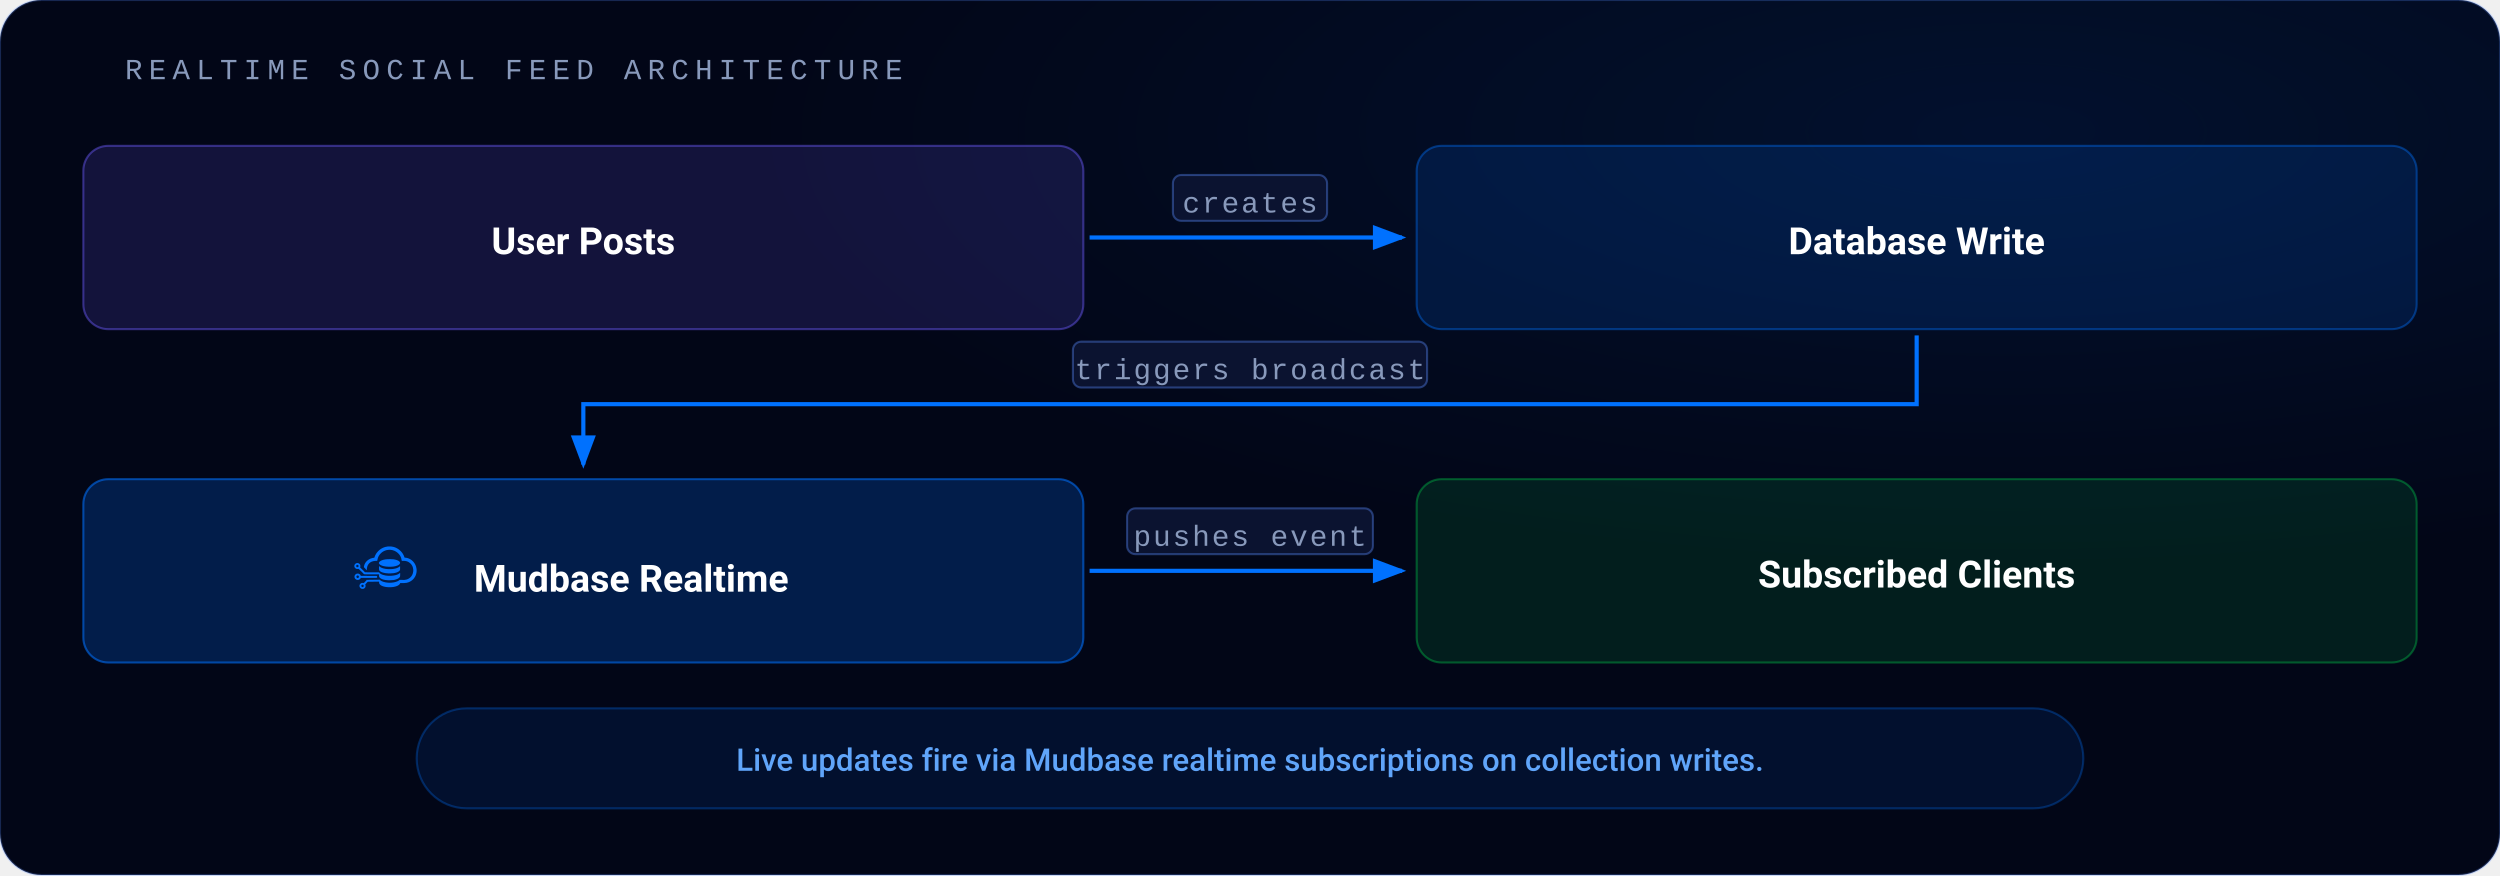
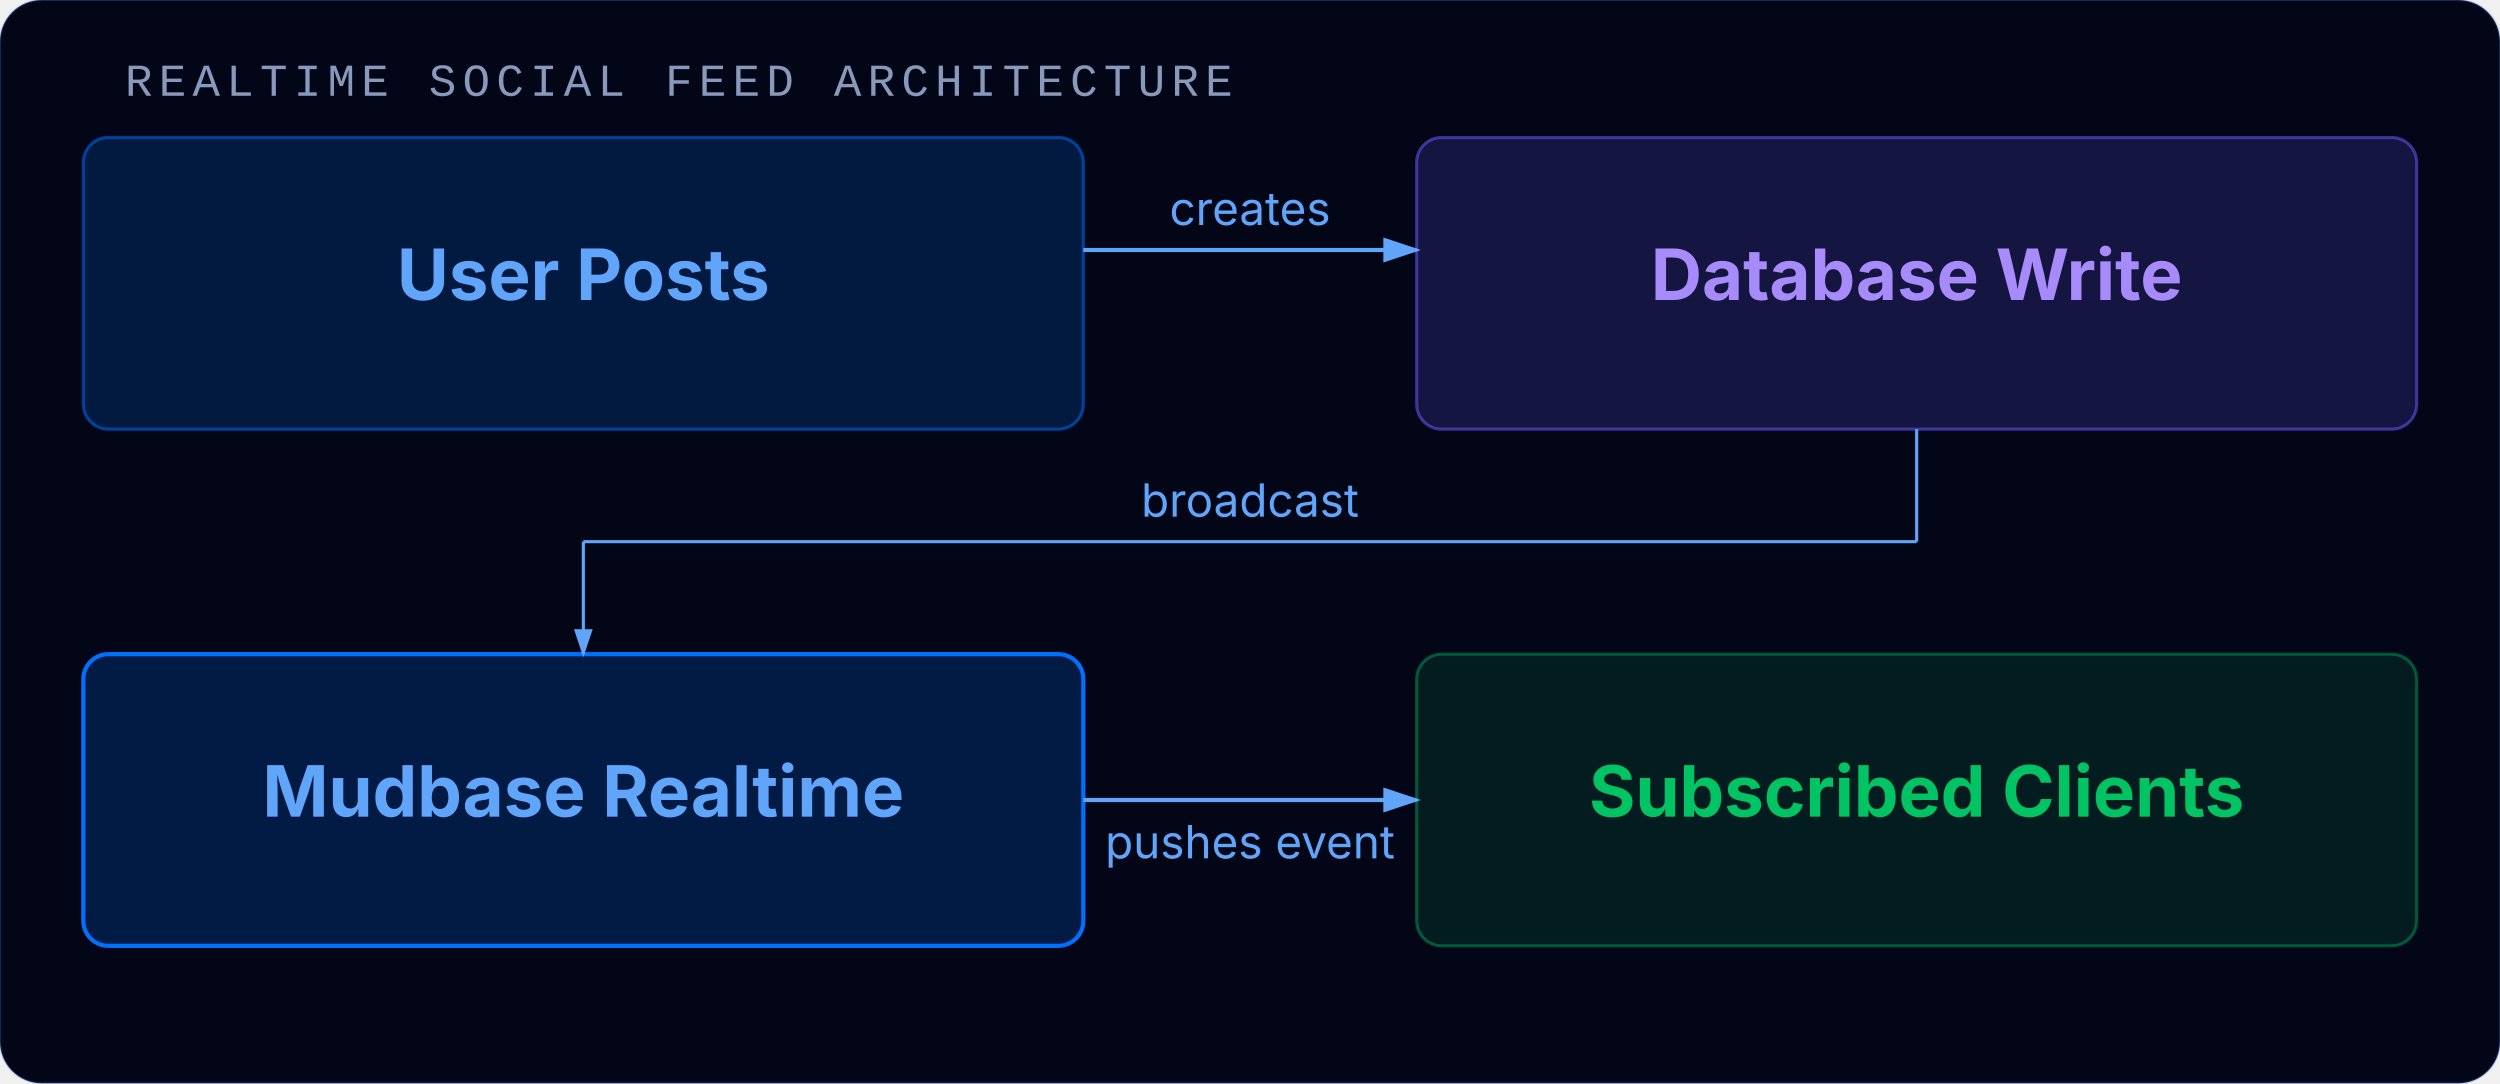
- <svg xmlns="http://www.w3.org/2000/svg" viewBox="0 0 1200 420" width="1200" height="420" role="img" aria-label="Realtime social feed architecture: database write triggers a broadcast, Mudbase Realtime delivers live post events to subscribed clients over WebSocket.">
+ <svg xmlns="http://www.w3.org/2000/svg" viewBox="0 0 1200 520" width="1200" height="520" role="img" aria-label="Realtime social feed architecture: user posts trigger a database write, Mudbase Realtime broadcasts to subscribed clients.">
  <defs>
-     <symbol id="mb-glyph" viewBox="4 82 508 347">
-       <g fill="#0071FE" fill-rule="evenodd">
-         <path d="M511.62,279.59C511.56,281.50 511.89,285.08 511.26,289.63C510.63,294.18 509.09,302.10 507.84,306.90C506.58,311.70 505.05,315.18 503.74,318.43C502.43,321.68 501.91,322.98 499.97,326.41C498.03,329.85 494.04,336.13 492.10,339.04C490.15,341.95 490.18,341.72 488.30,343.87C486.43,346.01 483.48,349.33 480.83,351.89C478.18,354.45 475.80,356.71 472.40,359.22C469.01,361.72 463.77,364.96 460.47,366.91C457.18,368.86 455.50,369.65 452.63,370.94C449.75,372.23 447.02,373.44 443.22,374.66C439.42,375.88 435.64,377.32 429.83,378.26C424.02,379.20 416.66,379.98 408.36,380.31C400.07,380.63 385.09,379.98 380.04,380.23C374.99,380.47 378.73,380.88 378.07,381.76C377.41,382.64 376.98,384.08 376.08,385.51C375.18,386.95 373.85,388.96 372.68,390.37C371.51,391.78 370.36,392.82 369.04,393.98C367.72,395.13 366.65,396.05 364.74,397.30C362.83,398.56 359.62,400.41 357.57,401.51C355.53,402.61 355.27,402.81 352.45,403.89C349.63,404.97 345.03,406.70 340.65,407.97C336.27,409.23 330.12,410.69 326.17,411.49C322.21,412.28 320.52,412.36 316.92,412.74C313.33,413.11 308.67,413.55 304.58,413.74C300.49,413.94 296.70,413.90 292.38,413.89C288.05,413.88 282.97,413.88 278.64,413.68C274.30,413.48 269.71,413.04 266.37,412.69C263.02,412.35 262.55,412.41 258.58,411.61C254.62,410.80 246.61,408.95 242.58,407.86C238.54,406.77 237.18,406.19 234.37,405.07C231.56,403.94 228.11,402.35 225.71,401.10C223.31,399.86 221.69,398.81 219.97,397.59C218.25,396.37 216.77,395.06 215.40,393.78C214.04,392.50 212.97,391.47 211.78,389.90C210.60,388.34 209.06,386.25 208.28,384.40C207.51,382.56 207.45,381.17 207.11,378.81C206.78,376.45 206.62,371.84 206.30,370.26C205.99,368.68 205.79,369.54 205.22,369.34C204.65,369.14 216.51,369.04 202.87,369.05C189.23,369.06 137.76,369.29 123.37,369.39C108.99,369.48 118.02,369.51 116.55,369.63C115.08,369.74 115.28,369.72 114.54,370.10C113.80,370.48 113.15,370.94 112.09,371.91C111.04,372.87 111.13,372.69 108.22,375.91C105.30,379.12 96.91,388.28 94.61,391.17C92.31,394.06 94.09,391.81 94.44,393.26C94.78,394.71 96.26,398.10 96.68,399.88C97.11,401.66 97.08,402.30 96.99,403.94C96.89,405.57 96.65,407.70 96.11,409.67C95.56,411.64 94.74,413.99 93.72,415.78C92.70,417.57 91.07,419.23 89.99,420.43C88.91,421.62 88.66,421.96 87.26,422.94C85.85,423.93 82.85,425.66 81.54,426.35C80.23,427.04 80.77,426.88 79.40,427.09C78.03,427.30 75.50,427.59 73.34,427.62C71.17,427.65 68.03,427.47 66.42,427.27C64.81,427.07 65.13,427.10 63.66,426.40C62.19,425.71 59.24,424.24 57.58,423.10C55.93,421.97 54.94,420.90 53.72,419.60C52.50,418.29 51.35,417.34 50.27,415.29C49.19,413.25 47.84,409.37 47.24,407.32C46.64,405.28 46.50,404.94 46.66,403.02C46.82,401.10 47.62,397.75 48.21,395.78C48.81,393.80 49.27,392.69 50.22,391.15C51.16,389.61 52.74,387.78 53.86,386.55C54.99,385.32 55.45,384.83 56.95,383.76C58.45,382.70 61.47,380.93 62.87,380.19C64.28,379.45 63.51,379.53 65.39,379.32C67.26,379.12 71.44,378.89 74.11,378.97C76.78,379.05 79.93,379.75 81.40,379.82C82.86,379.88 82.22,379.82 82.92,379.36C83.63,378.91 82.05,380.80 85.64,377.08C89.23,373.35 100.48,360.82 104.45,357.01C108.42,353.21 92.00,354.95 109.44,354.25C126.88,353.55 192.09,352.93 209.10,352.83C226.11,352.74 209.91,352.64 211.50,353.69C213.08,354.75 216.45,357.62 218.64,359.17C220.83,360.73 222.41,361.77 224.66,363.03C226.91,364.28 229.01,365.38 232.13,366.68C235.25,367.98 240.40,369.91 243.37,370.82C246.33,371.73 248.21,371.70 249.92,372.14C251.64,372.57 251.71,372.94 253.64,373.42C255.57,373.91 257.07,374.41 261.52,375.05C265.96,375.69 274.93,376.81 280.30,377.25C285.67,377.69 288.93,377.76 293.75,377.71C298.57,377.66 303.89,377.42 309.24,376.93C314.60,376.45 320.30,375.84 325.87,374.81C331.44,373.78 338.10,372.06 342.68,370.75C347.27,369.43 350.35,368.16 353.37,366.93C356.39,365.70 358.41,364.66 360.81,363.38C363.22,362.09 366.17,360.34 367.79,359.23C369.42,358.13 369.34,357.61 370.57,356.75C371.79,355.90 368.63,354.40 375.16,354.09C381.68,353.78 402.82,354.89 409.72,354.90C416.62,354.90 413.16,354.68 416.55,354.11C419.95,353.55 426.20,352.57 430.09,351.53C433.98,350.48 437.01,349.09 439.89,347.83C442.77,346.56 445.09,345.26 447.36,343.93C449.64,342.59 451.70,341.14 453.52,339.83C455.34,338.53 456.31,337.89 458.29,336.10C460.26,334.30 463.56,331.01 465.38,329.06C467.20,327.11 467.94,326.12 469.21,324.40C470.49,322.67 471.72,320.91 473.03,318.72C474.34,316.52 475.73,314.19 477.06,311.24C478.38,308.30 479.74,305.72 480.97,301.03C482.19,296.34 483.83,288.11 484.41,283.10C484.99,278.09 485.09,276.21 484.46,270.99C483.84,265.77 481.93,256.53 480.65,251.79C479.37,247.05 477.93,245.03 476.76,242.55C475.59,240.08 474.89,238.98 473.64,236.92C472.39,234.86 470.56,232.02 469.26,230.18C467.96,228.34 467.60,227.80 465.83,225.86C464.06,223.92 461.69,221.12 458.64,218.55C455.59,215.97 450.66,212.45 447.52,210.42C444.38,208.39 442.60,207.63 439.80,206.38C437.01,205.14 434.58,203.96 430.74,202.95C426.91,201.93 422.98,200.82 416.79,200.28C410.61,199.74 397.85,199.89 393.63,199.71C389.42,199.52 392.06,199.51 391.51,199.17C390.97,198.84 390.68,198.34 390.34,197.72C390.01,197.09 389.91,197.57 389.51,195.43C389.11,193.29 388.41,187.50 387.93,184.88C387.45,182.25 387.44,182.23 386.63,179.68C385.82,177.14 384.15,172.31 383.08,169.61C382.01,166.91 381.47,165.84 380.22,163.47C378.97,161.10 376.88,157.48 375.57,155.36C374.27,153.25 373.58,152.38 372.40,150.79C371.22,149.20 370.33,147.88 368.50,145.81C366.67,143.74 363.95,140.80 361.43,138.38C358.91,135.96 356.13,133.45 353.40,131.29C350.66,129.13 347.67,127.11 345.02,125.42C342.37,123.74 340.03,122.49 337.50,121.18C334.98,119.88 333.77,119.04 329.87,117.57C325.97,116.10 319.46,113.61 314.08,112.35C308.71,111.10 301.89,110.48 297.64,110.05C293.39,109.62 293.00,109.46 288.57,109.77C284.14,110.07 275.09,111.27 271.07,111.88C267.05,112.49 266.99,112.70 264.48,113.41C261.96,114.13 259.09,114.99 256.00,116.19C252.90,117.38 248.92,119.10 245.90,120.58C242.88,122.06 239.92,123.88 237.88,125.07C235.85,126.26 236.00,126.02 233.68,127.74C231.36,129.47 227.52,132.12 223.97,135.41C220.42,138.69 215.59,143.53 212.37,147.43C209.14,151.33 206.57,155.67 204.63,158.82C202.70,161.97 202.10,163.32 200.77,166.33C199.44,169.33 197.92,172.65 196.66,176.84C195.39,181.04 193.90,188.11 193.19,191.51C192.49,194.90 192.71,195.96 192.41,197.22C192.11,198.48 191.96,198.63 191.39,199.07C190.81,199.52 191.64,199.71 188.95,199.89C186.26,200.07 180.13,199.77 175.24,200.17C170.35,200.57 164.39,201.27 159.61,202.30C154.82,203.33 150.13,204.98 146.53,206.35C142.94,207.71 140.29,209.25 138.06,210.50C135.83,211.75 134.58,212.85 133.17,213.86C131.76,214.87 131.18,215.13 129.61,216.55C128.05,217.97 125.75,220.10 123.80,222.37C121.86,224.63 119.58,227.63 117.94,230.13C116.29,232.63 115.15,234.74 113.93,237.36C112.70,239.99 111.62,242.01 110.56,245.87C109.50,249.73 108.22,255.78 107.59,260.53C106.97,265.29 107.05,271.98 106.82,274.39C106.60,276.79 106.49,274.89 106.23,274.97C105.98,275.06 105.82,275.25 105.26,274.91C104.71,274.57 104.81,275.00 102.89,272.92C100.97,270.84 96.77,265.69 93.77,262.42C90.77,259.15 86.58,255.21 84.88,253.30C83.19,251.40 83.87,251.72 83.59,250.98C83.30,250.24 83.05,250.40 83.17,248.87C83.29,247.33 83.52,244.91 84.30,241.74C85.09,238.57 86.67,233.21 87.90,229.84C89.14,226.47 90.51,223.87 91.71,221.53C92.91,219.19 93.66,217.97 95.11,215.80C96.57,213.63 98.64,210.75 100.44,208.50C102.24,206.26 103.62,204.58 105.89,202.33C108.17,200.08 111.91,196.83 114.07,195.01C116.23,193.18 116.15,193.13 118.84,191.40C121.53,189.68 126.97,186.39 130.22,184.66C133.47,182.93 134.88,182.30 138.35,181.04C141.81,179.77 147.77,177.98 151.01,177.08C154.25,176.17 155.41,175.98 157.79,175.61C160.17,175.24 163.69,175.13 165.29,174.86C166.89,174.58 166.82,174.41 167.40,173.96C167.98,173.52 168.31,173.33 168.76,172.19C169.20,171.06 169.42,168.90 170.07,167.14C170.73,165.38 172.05,163.20 172.69,161.63C173.33,160.06 172.44,160.80 173.92,157.73C175.40,154.67 178.94,147.57 181.56,143.25C184.17,138.92 186.44,135.73 189.61,131.79C192.77,127.86 196.73,123.42 200.55,119.61C204.37,115.80 208.60,112.06 212.52,108.96C216.44,105.85 219.98,103.44 224.05,100.99C228.11,98.53 233.28,95.96 236.90,94.22C240.53,92.47 242.47,91.72 245.80,90.49C249.13,89.25 251.79,88.04 256.87,86.81C261.96,85.58 271.83,83.82 276.32,83.13C280.80,82.43 279.23,82.68 283.80,82.63C288.36,82.59 297.85,82.40 303.70,82.86C309.55,83.33 315.24,84.76 318.89,85.42C322.54,86.08 322.62,85.99 325.60,86.84C328.58,87.69 333.49,89.30 336.78,90.53C340.07,91.76 341.89,92.50 345.34,94.22C348.79,95.94 353.59,98.45 357.48,100.83C361.37,103.21 364.46,105.11 368.68,108.50C372.91,111.90 379.18,117.64 382.83,121.23C386.49,124.82 388.12,127.00 390.62,130.07C393.11,133.14 395.25,135.66 397.79,139.64C400.33,143.62 403.89,150.18 405.86,153.95C407.83,157.73 408.58,159.52 409.64,162.30C410.69,165.08 411.53,168.91 412.18,170.63C412.84,172.35 413.04,172.13 413.58,172.60C414.13,173.08 412.63,172.99 415.47,173.47C418.30,173.94 427.01,174.89 430.60,175.46C434.19,176.04 434.57,176.22 437.01,176.93C439.45,177.63 442.35,178.56 445.25,179.69C448.15,180.81 451.68,182.36 454.39,183.67C457.09,184.99 459.11,186.14 461.48,187.58C463.85,189.03 466.05,190.47 468.59,192.35C471.12,194.23 474.05,196.49 476.69,198.88C479.32,201.26 482.46,204.54 484.42,206.65C486.37,208.75 486.50,208.92 488.43,211.51C490.37,214.09 494.11,219.20 496.03,222.16C497.95,225.11 498.66,226.65 499.96,229.23C501.26,231.80 502.56,234.44 503.83,237.61C505.09,240.78 506.57,244.81 507.54,248.28C508.51,251.74 509.01,255.13 509.65,258.41C510.29,261.70 511.05,264.73 511.38,268.01C511.70,271.29 511.58,276.19 511.62,278.12C511.66,280.05 511.67,277.67 511.62,279.59ZM290.95,357.63C288.98,357.60 285.00,357.84 279.27,357.44C273.55,357.04 263.08,356.19 256.59,355.22C250.11,354.24 244.79,352.83 240.34,351.60C235.89,350.36 232.89,349.07 229.88,347.81C226.87,346.55 224.55,345.33 222.27,344.05C219.98,342.77 217.84,341.37 216.17,340.14C214.51,338.91 213.60,338.15 212.27,336.67C210.94,335.19 209.20,333.41 208.18,331.26C207.16,329.11 206.55,327.12 206.15,323.79C205.75,320.46 205.95,313.55 205.79,311.27C205.64,308.99 205.51,310.38 205.23,310.09C204.94,309.79 220.05,309.62 204.07,309.49C188.10,309.36 128.13,309.38 109.38,309.29C90.63,309.20 95.26,309.09 91.57,308.97C87.89,308.84 88.62,308.78 87.27,308.54C85.93,308.30 84.82,308.35 83.51,307.55C82.21,306.75 82.15,306.58 79.43,303.76C76.71,300.94 73.57,296.93 67.17,290.64C60.78,284.35 45.76,270.25 41.04,266.02C36.32,261.80 40.69,265.31 38.87,265.29C37.05,265.27 32.80,265.92 30.13,265.91C27.46,265.89 25.33,266.00 22.86,265.20C20.39,264.41 17.15,262.33 15.30,261.13C13.46,259.94 12.93,259.28 11.78,258.03C10.63,256.79 9.39,255.44 8.40,253.67C7.40,251.89 6.34,249.14 5.80,247.38C5.27,245.63 5.22,244.87 5.18,243.12C5.14,241.37 5.05,239.12 5.57,236.88C6.09,234.65 7.22,231.70 8.29,229.73C9.36,227.76 10.67,226.44 12.01,225.07C13.34,223.70 14.38,222.67 16.31,221.50C18.25,220.33 21.53,218.76 23.63,218.07C25.73,217.38 27.19,217.46 28.91,217.38C30.63,217.30 32.47,217.39 33.96,217.60C35.46,217.82 36.19,217.98 37.88,218.68C39.57,219.39 42.24,220.58 44.10,221.84C45.96,223.10 47.72,224.78 49.06,226.26C50.39,227.73 51.34,229.18 52.13,230.69C52.92,232.19 53.43,233.22 53.79,235.27C54.16,237.32 54.29,240.92 54.30,242.99C54.31,245.06 54.13,246.09 53.86,247.67C53.58,249.24 52.76,251.31 52.67,252.43C52.58,253.55 48.42,249.48 53.30,254.38C58.18,259.29 75.67,275.63 81.96,281.85C88.25,288.08 89.19,289.93 91.06,291.76C92.92,293.58 74.24,292.59 93.14,292.80C112.04,293.00 185.51,292.75 204.44,292.98C223.38,293.21 205.58,293.09 206.75,294.18C207.93,295.28 209.91,297.97 211.50,299.56C213.10,301.15 213.62,301.98 216.34,303.72C219.06,305.46 224.31,308.33 227.82,309.99C231.32,311.65 232.14,312.19 237.38,313.68C242.61,315.18 252.61,317.75 259.23,318.96C265.85,320.18 272.97,320.59 277.10,320.97C281.22,321.35 279.78,321.19 283.98,321.24C288.18,321.29 297.98,321.32 302.30,321.25C306.63,321.17 305.92,321.17 309.95,320.78C313.98,320.39 320.73,319.87 326.48,318.91C332.23,317.95 339.56,316.33 344.46,315.02C349.36,313.71 352.66,312.34 355.86,311.05C359.06,309.75 360.98,308.81 363.68,307.24C366.38,305.67 370.06,303.11 372.06,301.63C374.06,300.15 374.85,298.94 375.67,298.36C376.50,297.79 377.03,298.17 377.03,298.17C377.03,298.17 377.71,297.06 377.83,300.26C377.95,303.46 377.94,312.88 377.76,317.37C377.59,321.86 377.20,325.00 376.77,327.21C376.34,329.42 375.85,329.46 375.17,330.61C374.48,331.75 374.28,332.43 372.65,334.09C371.03,335.76 367.48,338.94 365.41,340.59C363.33,342.25 362.35,342.85 360.20,344.01C358.05,345.17 355.82,346.26 352.51,347.58C349.20,348.89 345.26,350.56 340.35,351.91C335.43,353.27 331.24,354.76 323.02,355.71C314.81,356.66 296.41,357.31 291.06,357.63C285.72,357.95 292.91,357.66 290.95,357.63ZM296.07,247.75C294.61,247.75 292.93,248.04 287.41,247.77C281.88,247.51 270.00,246.92 262.92,246.15C255.84,245.38 249.87,244.17 244.92,243.14C239.97,242.11 237.25,241.32 233.23,239.96C229.21,238.60 223.79,236.37 220.81,235.00C217.83,233.63 216.95,232.84 215.33,231.73C213.72,230.62 212.27,229.40 211.10,228.33C209.94,227.27 209.16,226.42 208.34,225.35C207.52,224.27 206.78,223.14 206.19,221.87C205.60,220.61 205.02,218.78 204.81,217.76C204.61,216.74 204.67,216.71 204.94,215.75C205.21,214.79 205.82,213.14 206.42,211.98C207.01,210.83 207.49,210.03 208.51,208.82C209.52,207.60 210.48,206.31 212.51,204.70C214.54,203.08 217.81,200.72 220.68,199.12C223.56,197.52 226.41,196.36 229.77,195.08C233.13,193.79 236.34,192.57 240.84,191.41C245.35,190.24 252.09,188.88 256.78,188.10C261.48,187.31 263.76,187.04 269.01,186.69C274.26,186.33 283.12,186.09 288.26,185.97C293.40,185.85 294.23,185.83 299.86,185.99C305.48,186.14 316.70,186.48 322.03,186.91C327.36,187.35 328.06,187.81 331.86,188.58C335.65,189.35 340.67,190.31 344.79,191.52C348.92,192.73 353.52,194.58 356.59,195.85C359.66,197.11 361.21,197.98 363.20,199.11C365.19,200.24 366.93,201.38 368.55,202.64C370.16,203.90 371.64,205.24 372.90,206.67C374.15,208.10 375.39,209.96 376.09,211.23C376.78,212.49 376.90,213.14 377.07,214.24C377.25,215.34 377.22,216.77 377.14,217.83C377.05,218.89 377.41,219.08 376.56,220.62C375.71,222.17 373.87,225.14 372.04,227.10C370.20,229.06 367.48,231.00 365.56,232.37C363.64,233.74 362.52,234.32 360.51,235.32C358.50,236.33 356.88,237.18 353.47,238.41C350.06,239.64 345.00,241.48 340.04,242.73C335.08,243.98 328.59,245.19 323.73,245.91C318.86,246.64 315.45,246.77 310.86,247.07C306.27,247.38 298.65,247.63 296.19,247.75C293.72,247.86 297.54,247.74 296.07,247.75ZM297.08,301.75C294.14,301.70 286.18,301.86 279.56,301.48C272.94,301.10 264.12,300.44 257.37,299.44C250.62,298.45 243.81,296.75 239.04,295.52C234.28,294.28 231.95,293.30 228.78,292.03C225.61,290.76 222.65,289.47 220.03,287.91C217.40,286.35 214.60,283.94 213.04,282.65C211.48,281.36 211.49,281.14 210.67,280.15C209.84,279.16 208.79,278.04 208.09,276.72C207.40,275.39 206.86,274.24 206.48,272.21C206.10,270.17 205.92,268.93 205.82,264.50C205.71,260.07 205.81,249.11 205.86,245.65C205.91,242.18 205.93,244.12 206.12,243.69C206.32,243.25 207.00,243.05 207.00,243.05C207.00,243.05 208.45,243.68 209.30,244.38C210.16,245.09 211.03,246.31 212.15,247.29C213.27,248.28 214.36,249.20 216.02,250.30C217.67,251.39 219.69,252.63 222.09,253.84C224.50,255.06 227.15,256.33 230.47,257.59C233.79,258.85 236.90,260.12 242.03,261.41C247.15,262.70 254.94,264.41 261.22,265.34C267.49,266.26 274.53,266.66 279.69,266.98C284.84,267.31 287.81,267.28 292.13,267.27C296.45,267.26 300.46,267.22 305.61,266.92C310.76,266.61 316.79,266.39 323.02,265.45C329.25,264.52 337.90,262.63 343.00,261.31C348.10,260.00 350.54,258.81 353.62,257.56C356.71,256.32 359.08,255.15 361.52,253.83C363.96,252.52 366.44,250.91 368.26,249.69C370.08,248.48 371.33,247.50 372.46,246.52C373.58,245.54 374.33,244.31 375.01,243.83C375.70,243.34 376.59,243.61 376.59,243.61C376.59,243.61 377.17,241.84 377.29,246.01C377.40,250.17 377.34,264.17 377.27,268.61C377.19,273.05 377.17,271.39 376.84,272.65C376.50,273.91 375.99,274.95 375.26,276.20C374.53,277.45 373.57,278.86 372.46,280.14C371.34,281.43 369.80,282.84 368.58,283.89C367.36,284.94 367.46,285.10 365.13,286.44C362.80,287.78 357.38,290.61 354.60,291.91C351.82,293.22 350.23,293.61 348.44,294.25C346.65,294.89 346.29,295.14 343.84,295.78C341.40,296.42 336.80,297.42 333.77,298.08C330.73,298.73 331.75,299.10 325.65,299.71C319.56,300.32 301.96,301.41 297.19,301.75C292.43,302.09 300.02,301.79 297.08,301.75ZM34.44,355.01C33.73,355.01 31.85,355.19 30.32,354.99C28.80,354.79 26.97,354.33 25.27,353.79C23.58,353.25 21.83,352.69 20.17,351.76C18.52,350.83 16.74,349.40 15.36,348.20C13.98,347.00 12.99,346.01 11.88,344.56C10.76,343.12 9.52,341.81 8.64,339.55C7.76,337.28 6.93,333.10 6.58,330.98C6.23,328.87 6.29,328.72 6.54,326.85C6.78,324.97 7.56,321.47 8.06,319.75C8.56,318.02 8.84,317.65 9.54,316.47C10.23,315.30 11.08,314.00 12.23,312.67C13.39,311.35 14.72,309.84 16.47,308.53C18.21,307.22 20.51,305.64 22.73,304.79C24.94,303.94 27.67,303.66 29.73,303.42C31.79,303.18 33.17,303.23 35.08,303.37C36.98,303.52 38.92,303.46 41.17,304.27C43.42,305.08 46.60,306.88 48.58,308.23C50.56,309.59 51.84,310.99 53.06,312.38C54.28,313.76 55.07,315.12 55.89,316.55C56.71,317.98 57.41,320.09 57.98,320.96C58.55,321.83 38.15,321.48 59.31,321.76C80.48,322.03 163.56,322.39 184.96,322.62C206.35,322.85 186.97,322.88 187.69,323.12C188.41,323.36 188.82,323.57 189.27,324.04C189.71,324.51 190.10,325.19 190.37,325.94C190.64,326.69 190.84,327.36 190.91,328.53C190.99,329.71 190.96,331.79 190.82,333.00C190.69,334.22 190.47,335.16 190.13,335.82C189.79,336.48 189.52,336.63 188.77,336.95C188.01,337.28 207.16,337.58 185.60,337.77C164.04,337.96 80.71,337.90 59.43,338.10C38.14,338.29 59.13,337.42 57.89,338.95C56.64,340.47 53.84,345.15 51.94,347.25C50.04,349.35 48.34,350.45 46.48,351.54C44.62,352.64 42.76,353.26 40.77,353.84C38.79,354.41 35.61,354.80 34.55,354.99C33.49,355.19 35.14,355.01 34.44,355.01ZM33.03,339.47C33.77,339.23 36.04,338.79 37.36,338.05C38.69,337.31 40.16,336.03 40.98,335.05C41.81,334.06 42.05,333.41 42.31,332.12C42.57,330.83 42.64,328.68 42.53,327.29C42.42,325.90 42.42,325.00 41.66,323.77C40.91,322.55 39.27,320.80 38.00,319.94C36.74,319.08 35.22,318.85 34.07,318.62C32.93,318.39 32.26,318.37 31.12,318.56C29.98,318.76 28.43,319.04 27.22,319.79C26.02,320.54 24.59,322.20 23.88,323.07C23.16,323.94 23.24,323.96 22.94,325.00C22.64,326.05 22.06,327.86 22.10,329.33C22.14,330.81 22.71,332.69 23.19,333.87C23.68,335.05 24.14,335.63 25.03,336.41C25.91,337.19 27.46,338.06 28.49,338.57C29.52,339.08 30.49,339.31 31.23,339.46C31.97,339.61 32.62,339.49 32.92,339.49C33.22,339.49 32.29,339.71 33.03,339.47ZM71.97,413.22C72.43,413.13 73.59,413.08 74.62,412.69C75.66,412.30 77.16,411.72 78.18,410.87C79.20,410.01 80.10,408.76 80.74,407.55C81.38,406.35 82.06,405.06 82.03,403.64C82.00,402.22 81.20,400.40 80.53,399.03C79.87,397.66 78.98,396.23 78.04,395.40C77.10,394.57 76.00,394.33 74.89,394.05C73.78,393.77 72.53,393.67 71.38,393.71C70.24,393.76 68.95,394.02 68.00,394.32C67.06,394.62 66.61,394.55 65.70,395.51C64.78,396.47 63.17,398.76 62.52,400.09C61.88,401.42 61.69,402.23 61.81,403.49C61.93,404.76 62.60,406.42 63.26,407.68C63.92,408.94 64.77,410.21 65.75,411.06C66.74,411.91 68.15,412.41 69.17,412.77C70.18,413.13 71.40,413.14 71.87,413.22C72.33,413.29 71.51,413.30 71.97,413.22ZM31.31,251.34C31.99,251.12 34.24,250.57 35.31,250.00C36.38,249.42 36.98,248.89 37.71,247.90C38.45,246.90 39.33,245.11 39.72,244.04C40.12,242.96 40.27,242.60 40.09,241.44C39.91,240.27 39.31,238.33 38.62,237.07C37.93,235.81 36.83,234.61 35.95,233.86C35.07,233.12 34.36,232.86 33.35,232.58C32.34,232.30 31.15,232.14 29.89,232.19C28.64,232.24 26.84,232.55 25.83,232.89C24.81,233.23 24.56,233.44 23.80,234.23C23.03,235.03 21.84,236.34 21.23,237.67C20.62,239.00 20.12,240.84 20.14,242.21C20.15,243.57 20.65,244.67 21.32,245.87C21.99,247.06 23.12,248.54 24.17,249.40C25.21,250.25 26.41,250.65 27.58,250.98C28.76,251.30 30.58,251.29 31.20,251.35C31.82,251.41 30.62,251.57 31.31,251.34Z" />
-       </g>
-     </symbol>
-     <marker id="arrow-blue" markerWidth="8" markerHeight="6" refX="7" refY="3" orient="auto">
-       <polygon points="0 0, 8 3, 0 6" fill="#0071FE" />
-     </marker>
-     <marker id="arrow-muted" markerWidth="8" markerHeight="6" refX="7" refY="3" orient="auto">
-       <polygon points="0 0, 8 3, 0 6" fill="#6E8AA8" />
-     </marker>
-     <marker id="arrow-green" markerWidth="8" markerHeight="6" refX="7" refY="3" orient="auto">
-       <polygon points="0 0, 8 3, 0 6" fill="#00C464" />
-     </marker>
-     <marker id="arrow-purple" markerWidth="8" markerHeight="6" refX="7" refY="3" orient="auto">
-       <polygon points="0 0, 8 3, 0 6" fill="#6E5BFF" />
-     </marker>
-     <marker id="arrow-orange" markerWidth="8" markerHeight="6" refX="7" refY="3" orient="auto">
-       <polygon points="0 0, 8 3, 0 6" fill="#F97316" />
+     <marker id="arr" markerWidth="9" markerHeight="6" refX="8" refY="3" orient="auto">
+       <polygon points="0 0, 9 3, 0 6" fill="#60A5FA" />
    </marker>
  </defs>
-   <radialGradient id="bg-glow" cx="80%" cy="15%" r="50%" gradientUnits="objectBoundingBox">
-     <stop offset="0%" stop-color="#0071FE" stop-opacity="0.10" />
-     <stop offset="100%" stop-color="#0071FE" stop-opacity="0" />
-   </radialGradient>
-   <rect width="1200" height="420" rx="20" fill="#020617" />
-   <rect width="1200" height="420" rx="20" fill="url(#bg-glow)" />
-   <rect width="1200" height="420" rx="20" fill="none" stroke="rgba(90,140,255,0.25)" stroke-width="1" />
-   <text x="60" y="38" font-family="'Courier New', Courier, monospace" font-size="14" fill="#8899BB" letter-spacing="3" text-anchor="start">REALTIME SOCIAL FEED ARCHITECTURE</text>
-   <rect x="40" y="70" width="480" height="88" rx="12" fill="rgba(110,91,255,0.16)" stroke="rgba(110,91,255,0.44)" stroke-width="1" />
-   <text x="280" y="122" font-family="system-ui, -apple-system, 'Segoe UI', Roboto, 'Helvetica Neue', Arial, sans-serif" font-size="18" font-weight="700" fill="#FFFFFF" text-anchor="middle">User Posts</text>
-   <rect x="680" y="70" width="480" height="88" rx="12" fill="rgba(0,113,254,0.14)" stroke="rgba(0,113,254,0.40)" stroke-width="1" />
-   <text x="920" y="122" font-family="system-ui, -apple-system, 'Segoe UI', Roboto, 'Helvetica Neue', Arial, sans-serif" font-size="18" font-weight="700" fill="#FFFFFF" text-anchor="middle">Database Write</text>
-   <rect x="40" y="230" width="480" height="88" rx="12" fill="rgba(0,113,254,0.22)" stroke="rgba(0,113,254,0.56)" stroke-width="1" />
-   <use href="#mb-glyph" x="170" y="262" width="30" height="21" />
-   <text x="303" y="284" font-family="system-ui, -apple-system, 'Segoe UI', Roboto, 'Helvetica Neue', Arial, sans-serif" font-size="18" font-weight="700" fill="#FFFFFF" text-anchor="middle">Mudbase Realtime</text>
-   <rect x="680" y="230" width="480" height="88" rx="12" fill="rgba(0,196,74,0.13)" stroke="rgba(0,196,74,0.40)" stroke-width="1" />
-   <text x="920" y="282" font-family="system-ui, -apple-system, 'Segoe UI', Roboto, 'Helvetica Neue', Arial, sans-serif" font-size="18" font-weight="700" fill="#FFFFFF" text-anchor="middle">Subscribed Clients</text>
-   <line x1="523" y1="114" x2="673" y2="114" stroke="#0071FE" stroke-width="2" marker-end="url(#arrow-blue)" />
-   <rect x="563" y="84" width="74" height="22" rx="4" fill="#0b1330" stroke="rgba(90,140,255,0.38)" stroke-width="1" />
-   <text x="600" y="102" font-family="'Courier New', Courier, monospace" font-size="14" fill="#8899BB" text-anchor="middle" letter-spacing="1">creates</text>
-   <polyline points="920,161 920,194 280,194 280,223" fill="none" stroke="#0071FE" stroke-width="2" marker-end="url(#arrow-blue)" />
-   <rect x="515" y="164" width="170" height="22" rx="4" fill="#0b1330" stroke="rgba(90,140,255,0.38)" stroke-width="1" />
-   <text x="600" y="182" font-family="'Courier New', Courier, monospace" font-size="14" fill="#8899BB" text-anchor="middle" letter-spacing="1">triggers broadcast</text>
-   <line x1="523" y1="274" x2="673" y2="274" stroke="#0071FE" stroke-width="2" marker-end="url(#arrow-blue)" />
-   <rect x="541" y="244" width="118" height="22" rx="4" fill="#0b1330" stroke="rgba(90,140,255,0.38)" stroke-width="1" />
-   <text x="600" y="262" font-family="'Courier New', Courier, monospace" font-size="14" fill="#8899BB" text-anchor="middle" letter-spacing="1">pushes event</text>
-   <rect x="200" y="340" width="800" height="48" rx="24" fill="rgba(0,113,254,0.10)" stroke="rgba(0,113,254,0.30)" stroke-width="1" />
-   <text x="600" y="370" font-family="system-ui, -apple-system, 'Segoe UI', Roboto, 'Helvetica Neue', Arial, sans-serif" font-size="15" font-weight="500" fill="#60A5FA" text-anchor="middle">Live updates fire via Mudbase realtime subscriptions on collection writes.</text>
+   <rect width="1200" height="520" rx="20" fill="#020617" />
+   <rect width="1200" height="520" rx="20" fill="none" stroke="rgba(90,140,255,0.25)" stroke-width="1" />
+   <text x="60" y="46" font-family="'Courier New', Courier, monospace" font-size="22" fill="#8899BB" letter-spacing="3">REALTIME SOCIAL FEED ARCHITECTURE</text>
+   <rect x="40" y="66" width="480" height="140" rx="12" fill="rgba(0,113,254,0.18)" stroke="rgba(0,113,254,0.52)" stroke-width="1.5" />
+   <text x="280" y="144" font-family="system-ui,-apple-system,sans-serif" font-size="34" font-weight="700" fill="#60A5FA" text-anchor="middle">User Posts</text>
+   <rect x="680" y="66" width="480" height="140" rx="12" fill="rgba(110,91,255,0.18)" stroke="rgba(110,91,255,0.52)" stroke-width="1.5" />
+   <text x="920" y="144" font-family="system-ui,-apple-system,sans-serif" font-size="34" font-weight="700" fill="#A78BFA" text-anchor="middle">Database Write</text>
+   <rect x="40" y="314" width="480" height="140" rx="12" fill="rgba(0,113,254,0.20)" stroke="#0071FE" stroke-width="2" />
+   <text x="280" y="392" font-family="system-ui,-apple-system,sans-serif" font-size="34" font-weight="700" fill="#60A5FA" text-anchor="middle">Mudbase Realtime</text>
+   <rect x="680" y="314" width="480" height="140" rx="12" fill="rgba(0,196,100,0.12)" stroke="rgba(0,196,100,0.40)" stroke-width="1.5" />
+   <text x="920" y="392" font-family="system-ui,-apple-system,sans-serif" font-size="34" font-weight="700" fill="#00C464" text-anchor="middle">Subscribed Clients</text>
+   <line x1="520" y1="120" x2="680" y2="120" stroke="#60A5FA" stroke-width="2" marker-end="url(#arr)" />
+   <text x="600" y="108" font-family="system-ui,-apple-system,sans-serif" font-size="22" fill="#60A5FA" text-anchor="middle">creates</text>
+   <line x1="920" y1="206" x2="920" y2="260" stroke="#60A5FA" stroke-width="1.5" />
+   <line x1="920" y1="260" x2="280" y2="260" stroke="#60A5FA" stroke-width="1.5" />
+   <line x1="280" y1="260" x2="280" y2="314" stroke="#60A5FA" stroke-width="1.5" marker-end="url(#arr)" />
+   <text x="600" y="248" font-family="system-ui,-apple-system,sans-serif" font-size="22" fill="#60A5FA" text-anchor="middle">broadcast</text>
+   <line x1="520" y1="384" x2="680" y2="384" stroke="#60A5FA" stroke-width="2" marker-end="url(#arr)" />
+   <text x="600" y="412" font-family="system-ui,-apple-system,sans-serif" font-size="22" fill="#60A5FA" text-anchor="middle">pushes event</text>
</svg>
